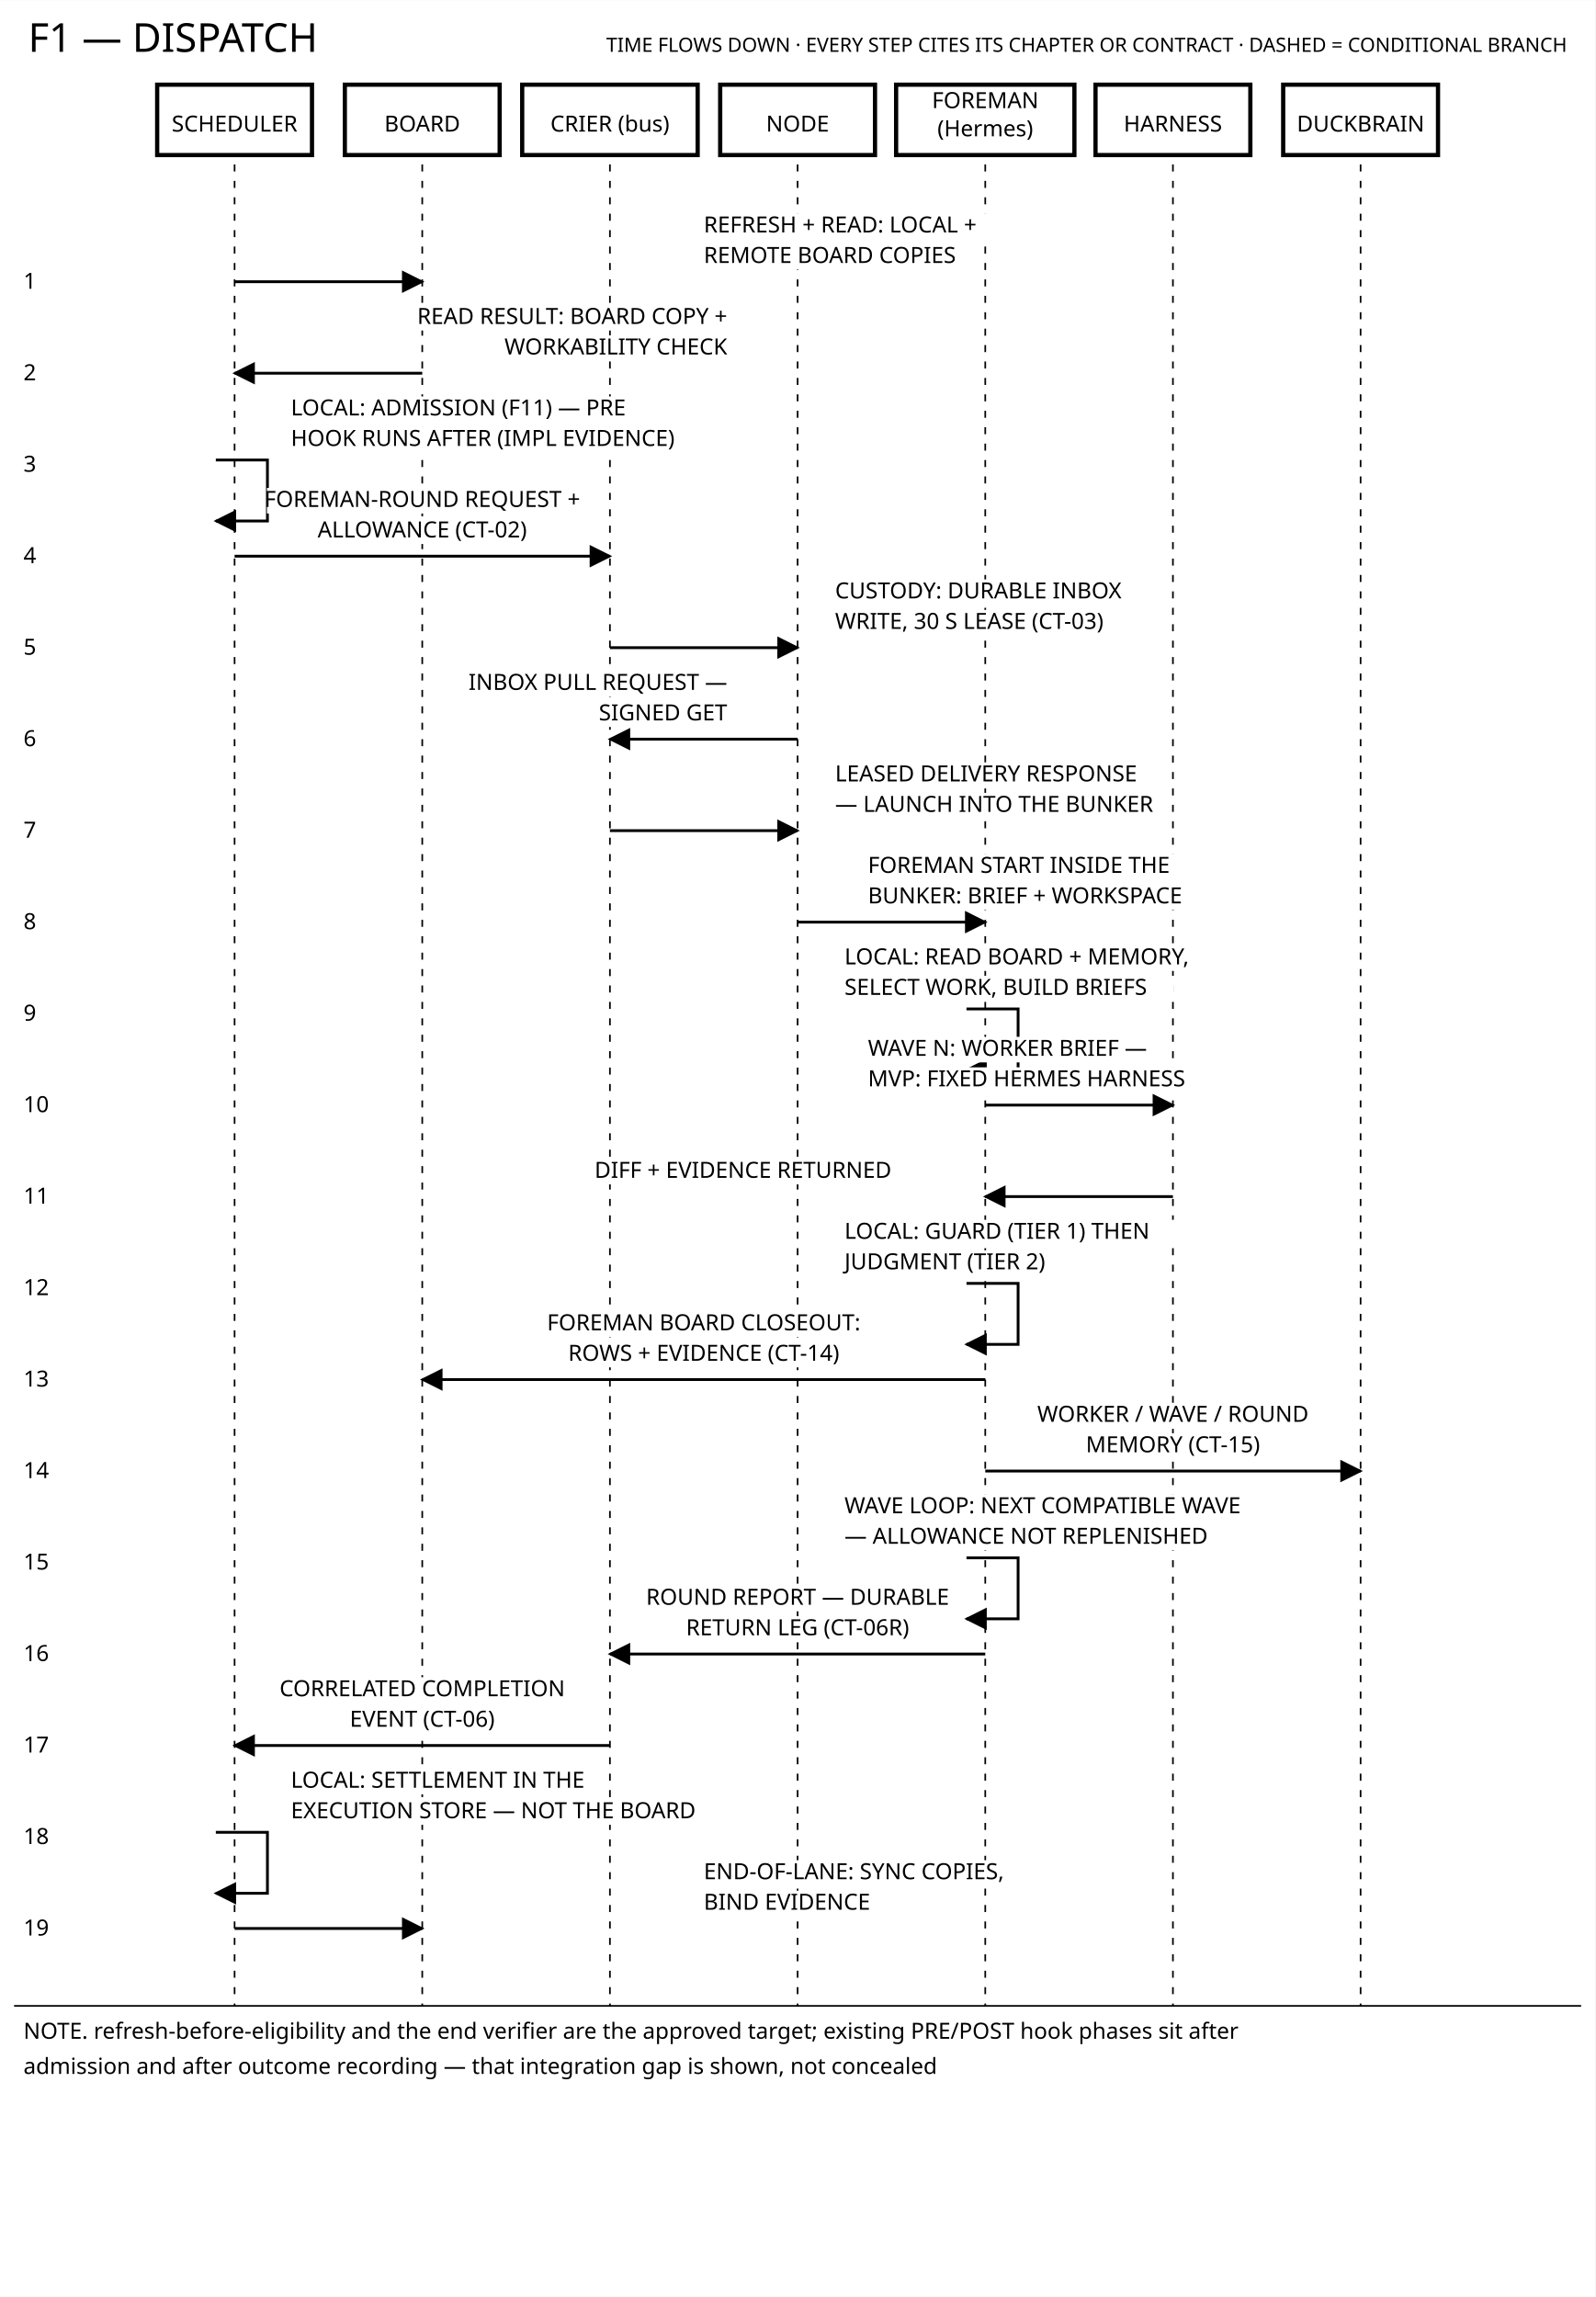
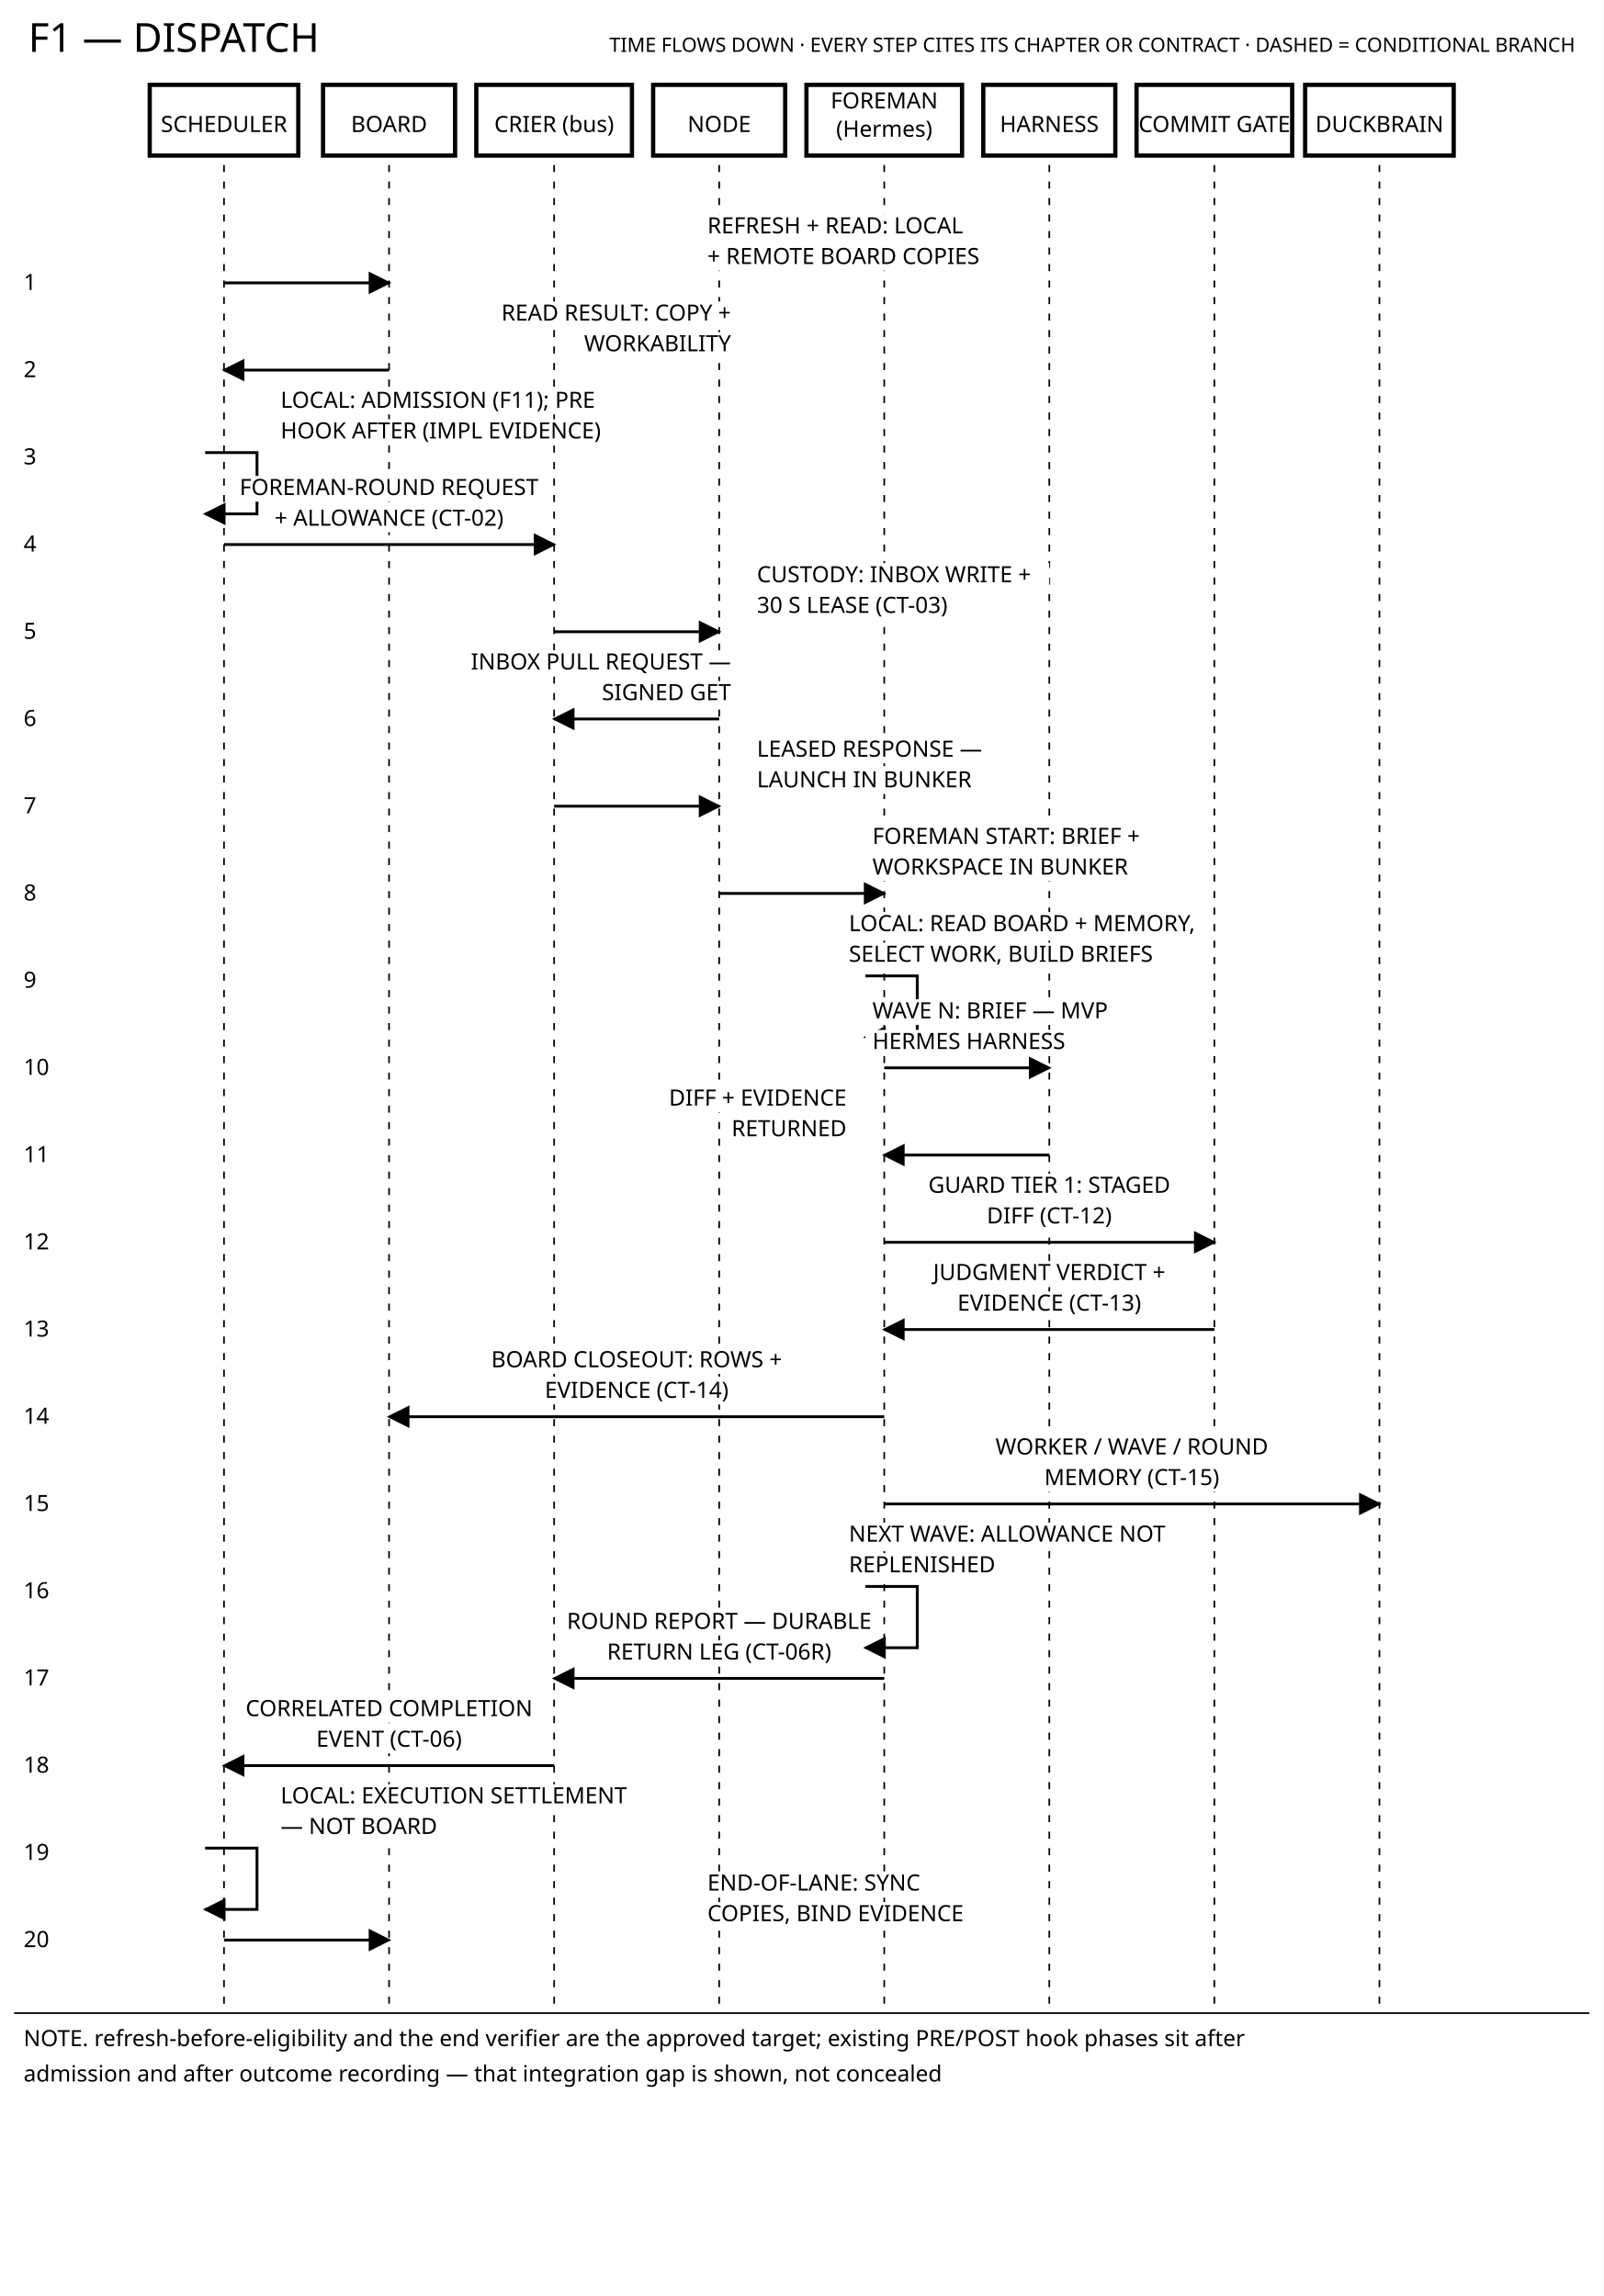
- <svg xmlns="http://www.w3.org/2000/svg" width="170.0mm" height="244.8mm" viewBox="0 0 680 979.0" preserveAspectRatio="xMidYMid meet">
-   <rect width="680" height="979.0" fill="#ffffff" />
+ <svg xmlns="http://www.w3.org/2000/svg" width="170.0mm" height="243.5mm" viewBox="0 0 680 974.0" preserveAspectRatio="xMidYMid meet">
+   <rect width="680" height="974.0" fill="#ffffff" />
  <defs>
    <marker id="ar" viewBox="0 0 10 10" refX="9" refY="5" markerWidth="8" markerHeight="8" orient="auto">
      <path d="M0,0 L10,5 L0,10 z" fill="#000000" />
    </marker>
  </defs>
  <g font-family="Routed Gothic Narrow, Routed Gothic, sans-serif">
    <text x="12.0" y="22.0" font-size="17.00" fill="#000000" text-anchor="start">F1 — DISPATCH</text>
    <text x="668.0" y="22.0" font-size="8.40" fill="#000000" text-anchor="end">TIME FLOWS DOWN · EVERY STEP CITES ITS CHAPTER OR CONTRACT · DASHED = CONDITIONAL BRANCH</text>
-     <rect x="67.0" y="36.0" width="66.0" height="30.0" fill="#ffffff" stroke="#000000" stroke-width="1.8" />
-     <text x="100.0" y="56.0" font-size="9.50" fill="#000000" text-anchor="middle">SCHEDULER</text>
-     <polyline points="100.0,70.0 100.0,855.0" fill="none" stroke="#000000" stroke-width="0.7" stroke-dasharray="3 4" />
-     <rect x="147.0" y="36.0" width="66.0" height="30.0" fill="#ffffff" stroke="#000000" stroke-width="1.8" />
-     <text x="180.0" y="56.0" font-size="9.50" fill="#000000" text-anchor="middle">BOARD</text>
-     <polyline points="180.0,70.0 180.0,855.0" fill="none" stroke="#000000" stroke-width="0.7" stroke-dasharray="3 4" />
-     <rect x="222.6" y="36.0" width="74.8" height="30.0" fill="#ffffff" stroke="#000000" stroke-width="1.8" />
-     <text x="260.0" y="56.0" font-size="9.50" fill="#000000" text-anchor="middle">CRIER (bus)</text>
-     <polyline points="260.0,70.0 260.0,855.0" fill="none" stroke="#000000" stroke-width="0.7" stroke-dasharray="3 4" />
-     <rect x="307.0" y="36.0" width="66.0" height="30.0" fill="#ffffff" stroke="#000000" stroke-width="1.8" />
-     <text x="340.0" y="56.0" font-size="9.50" fill="#000000" text-anchor="middle">NODE</text>
-     <polyline points="340.0,70.0 340.0,855.0" fill="none" stroke="#000000" stroke-width="0.7" stroke-dasharray="3 4" />
-     <rect x="382.0" y="36.0" width="76.0" height="30.0" fill="#ffffff" stroke="#000000" stroke-width="1.8" />
-     <text x="420.0" y="46.0" font-size="9.50" fill="#000000" text-anchor="middle">FOREMAN</text>
-     <text x="420.0" y="58.0" font-size="9.50" fill="#000000" text-anchor="middle">(Hermes)</text>
-     <polyline points="420.0,70.0 420.0,855.0" fill="none" stroke="#000000" stroke-width="0.7" stroke-dasharray="3 4" />
-     <rect x="467.0" y="36.0" width="66.0" height="30.0" fill="#ffffff" stroke="#000000" stroke-width="1.8" />
-     <text x="500.0" y="56.0" font-size="9.50" fill="#000000" text-anchor="middle">HARNESS</text>
-     <polyline points="500.0,70.0 500.0,855.0" fill="none" stroke="#000000" stroke-width="0.7" stroke-dasharray="3 4" />
-     <rect x="547.0" y="36.0" width="66.0" height="30.0" fill="#ffffff" stroke="#000000" stroke-width="1.8" />
-     <text x="580.0" y="56.0" font-size="9.50" fill="#000000" text-anchor="middle">DUCKBRAIN</text>
-     <polyline points="580.0,70.0 580.0,855.0" fill="none" stroke="#000000" stroke-width="0.7" stroke-dasharray="3 4" />
+     <rect x="63.5" y="36.0" width="63.0" height="30.0" fill="#ffffff" stroke="#000000" stroke-width="1.8" />
+     <text x="95.0" y="56.0" font-size="9.50" fill="#000000" text-anchor="middle">SCHEDULER</text>
+     <polyline points="95.0,70.0 95.0,854.0" fill="none" stroke="#000000" stroke-width="0.7" stroke-dasharray="3 4" />
+     <rect x="137.0" y="36.0" width="56.0" height="30.0" fill="#ffffff" stroke="#000000" stroke-width="1.8" />
+     <text x="165.0" y="56.0" font-size="9.50" fill="#000000" text-anchor="middle">BOARD</text>
+     <polyline points="165.0,70.0 165.0,854.0" fill="none" stroke="#000000" stroke-width="0.7" stroke-dasharray="3 4" />
+     <rect x="202.0" y="36.0" width="66.0" height="30.0" fill="#ffffff" stroke="#000000" stroke-width="1.8" />
+     <text x="235.0" y="56.0" font-size="9.50" fill="#000000" text-anchor="middle">CRIER (bus)</text>
+     <polyline points="235.0,70.0 235.0,854.0" fill="none" stroke="#000000" stroke-width="0.7" stroke-dasharray="3 4" />
+     <rect x="277.0" y="36.0" width="56.0" height="30.0" fill="#ffffff" stroke="#000000" stroke-width="1.8" />
+     <text x="305.0" y="56.0" font-size="9.50" fill="#000000" text-anchor="middle">NODE</text>
+     <polyline points="305.0,70.0 305.0,854.0" fill="none" stroke="#000000" stroke-width="0.7" stroke-dasharray="3 4" />
+     <rect x="342.0" y="36.0" width="66.0" height="30.0" fill="#ffffff" stroke="#000000" stroke-width="1.8" />
+     <text x="375.0" y="46.0" font-size="9.50" fill="#000000" text-anchor="middle">FOREMAN</text>
+     <text x="375.0" y="58.0" font-size="9.50" fill="#000000" text-anchor="middle">(Hermes)</text>
+     <polyline points="375.0,70.0 375.0,854.0" fill="none" stroke="#000000" stroke-width="0.7" stroke-dasharray="3 4" />
+     <rect x="417.0" y="36.0" width="56.0" height="30.0" fill="#ffffff" stroke="#000000" stroke-width="1.8" />
+     <text x="445.0" y="56.0" font-size="9.50" fill="#000000" text-anchor="middle">HARNESS</text>
+     <polyline points="445.0,70.0 445.0,854.0" fill="none" stroke="#000000" stroke-width="0.7" stroke-dasharray="3 4" />
+     <rect x="482.0" y="36.0" width="66.0" height="30.0" fill="#ffffff" stroke="#000000" stroke-width="1.8" />
+     <text x="515.0" y="56.0" font-size="9.50" fill="#000000" text-anchor="middle">COMMIT GATE</text>
+     <polyline points="515.0,70.0 515.0,854.0" fill="none" stroke="#000000" stroke-width="0.7" stroke-dasharray="3 4" />
+     <rect x="553.5" y="36.0" width="63.0" height="30.0" fill="#ffffff" stroke="#000000" stroke-width="1.8" />
+     <text x="585.0" y="56.0" font-size="9.50" fill="#000000" text-anchor="middle">DUCKBRAIN</text>
+     <polyline points="585.0,70.0 585.0,854.0" fill="none" stroke="#000000" stroke-width="0.7" stroke-dasharray="3 4" />
    <text x="10.0" y="123.0" font-size="9.50" fill="#000000" text-anchor="start">1</text>
-     <polyline points="100.0,120.0 180.0,120.0" fill="none" stroke="#000000" stroke-width="1.2" marker-end="url(#ar)" />
-     <rect x="297.0" y="90.9" width="132.5" height="10.9" fill="#ffffff" />
-     <text x="300.0" y="99.0" font-size="9.50" fill="#000000" text-anchor="start">REFRESH + READ: LOCAL +</text>
-     <rect x="297.0" y="103.9" width="110.5" height="10.9" fill="#ffffff" />
-     <text x="300.0" y="112.0" font-size="9.50" fill="#000000" text-anchor="start">REMOTE BOARD COPIES</text>
-     <text x="10.0" y="162.0" font-size="9.50" fill="#000000" text-anchor="start">2</text>
-     <polyline points="180.0,159.0 100.0,159.0" fill="none" stroke="#000000" stroke-width="1.2" marker-end="url(#ar)" />
-     <rect x="166.5" y="129.9" width="143.5" height="10.9" fill="#ffffff" />
-     <text x="310.0" y="138.0" font-size="9.50" fill="#000000" text-anchor="end">READ RESULT: BOARD COPY +</text>
-     <rect x="210.5" y="142.9" width="99.5" height="10.9" fill="#ffffff" />
-     <text x="310.0" y="151.0" font-size="9.50" fill="#000000" text-anchor="end">WORKABILITY CHECK</text>
-     <text x="10.0" y="201.0" font-size="9.50" fill="#000000" text-anchor="start">3</text>
-     <polyline points="92.0,196.0 114.0,196.0 114.0,222.0 92.0,222.0" fill="none" stroke="#000000" stroke-width="1.2" marker-end="url(#ar)" />
-     <rect x="121.0" y="168.9" width="160.0" height="10.9" fill="#ffffff" />
-     <text x="124.0" y="177.0" font-size="9.50" fill="#000000" text-anchor="start">LOCAL: ADMISSION (F11) — PRE</text>
-     <rect x="121.0" y="181.9" width="176.5" height="10.9" fill="#ffffff" />
-     <text x="124.0" y="190.0" font-size="9.50" fill="#000000" text-anchor="start">HOOK RUNS AFTER (IMPL EVIDENCE)</text>
-     <text x="10.0" y="240.0" font-size="9.50" fill="#000000" text-anchor="start">4</text>
-     <polyline points="100.0,237.0 260.0,237.0" fill="none" stroke="#000000" stroke-width="1.2" marker-end="url(#ar)" />
-     <rect x="113.8" y="207.9" width="132.5" height="10.9" fill="#ffffff" />
-     <text x="180.0" y="216.0" font-size="9.50" fill="#000000" text-anchor="middle">FOREMAN-ROUND REQUEST +</text>
-     <rect x="130.2" y="220.9" width="99.5" height="10.9" fill="#ffffff" />
-     <text x="180.0" y="229.0" font-size="9.50" fill="#000000" text-anchor="middle">ALLOWANCE (CT-02)</text>
-     <text x="10.0" y="279.0" font-size="9.50" fill="#000000" text-anchor="start">5</text>
-     <polyline points="260.0,276.0 340.0,276.0" fill="none" stroke="#000000" stroke-width="1.2" marker-end="url(#ar)" />
-     <rect x="353.0" y="246.9" width="127.0" height="10.9" fill="#ffffff" />
-     <text x="356.0" y="255.0" font-size="9.50" fill="#000000" text-anchor="start">CUSTODY: DURABLE INBOX</text>
-     <rect x="353.0" y="259.9" width="143.5" height="10.9" fill="#ffffff" />
-     <text x="356.0" y="268.0" font-size="9.50" fill="#000000" text-anchor="start">WRITE, 30 S LEASE (CT-03)</text>
-     <text x="10.0" y="318.0" font-size="9.50" fill="#000000" text-anchor="start">6</text>
-     <polyline points="340.0,315.0 260.0,315.0" fill="none" stroke="#000000" stroke-width="1.2" marker-end="url(#ar)" />
-     <rect x="194.0" y="285.9" width="116.0" height="10.9" fill="#ffffff" />
-     <text x="310.0" y="294.0" font-size="9.50" fill="#000000" text-anchor="end">INBOX PULL REQUEST —</text>
-     <rect x="249.0" y="298.9" width="61.0" height="10.9" fill="#ffffff" />
-     <text x="310.0" y="307.0" font-size="9.50" fill="#000000" text-anchor="end">SIGNED GET</text>
-     <text x="10.0" y="357.0" font-size="9.50" fill="#000000" text-anchor="start">7</text>
-     <polyline points="260.0,354.0 340.0,354.0" fill="none" stroke="#000000" stroke-width="1.2" marker-end="url(#ar)" />
-     <rect x="353.0" y="324.9" width="138.0" height="10.9" fill="#ffffff" />
-     <text x="356.0" y="333.0" font-size="9.50" fill="#000000" text-anchor="start">LEASED DELIVERY RESPONSE</text>
-     <rect x="353.0" y="337.9" width="138.0" height="10.9" fill="#ffffff" />
-     <text x="356.0" y="346.0" font-size="9.50" fill="#000000" text-anchor="start">— LAUNCH INTO THE BUNKER</text>
-     <text x="10.0" y="396.0" font-size="9.50" fill="#000000" text-anchor="start">8</text>
-     <polyline points="340.0,393.0 420.0,393.0" fill="none" stroke="#000000" stroke-width="1.2" marker-end="url(#ar)" />
-     <rect x="367.0" y="363.9" width="138.0" height="10.9" fill="#ffffff" />
-     <text x="370.0" y="372.0" font-size="9.50" fill="#000000" text-anchor="start">FOREMAN START INSIDE THE</text>
-     <rect x="367.0" y="376.9" width="143.5" height="10.9" fill="#ffffff" />
-     <text x="370.0" y="385.0" font-size="9.50" fill="#000000" text-anchor="start">BUNKER: BRIEF + WORKSPACE</text>
-     <text x="10.0" y="435.0" font-size="9.50" fill="#000000" text-anchor="start">9</text>
-     <polyline points="412.0,430.0 434.0,430.0 434.0,456.0 412.0,456.0" fill="none" stroke="#000000" stroke-width="1.2" marker-end="url(#ar)" />
-     <rect x="357.0" y="402.9" width="154.5" height="10.9" fill="#ffffff" />
-     <text x="360.0" y="411.0" font-size="9.50" fill="#000000" text-anchor="start">LOCAL: READ BOARD + MEMORY,</text>
-     <rect x="357.0" y="415.9" width="143.5" height="10.9" fill="#ffffff" />
-     <text x="360.0" y="424.0" font-size="9.50" fill="#000000" text-anchor="start">SELECT WORK, BUILD BRIEFS</text>
-     <text x="10.0" y="474.0" font-size="9.50" fill="#000000" text-anchor="start">10</text>
-     <polyline points="420.0,471.0 500.0,471.0" fill="none" stroke="#000000" stroke-width="1.2" marker-end="url(#ar)" />
-     <rect x="367.0" y="441.9" width="127.0" height="10.9" fill="#ffffff" />
-     <text x="370.0" y="450.0" font-size="9.50" fill="#000000" text-anchor="start">WAVE N: WORKER BRIEF —</text>
-     <rect x="367.0" y="454.9" width="143.5" height="10.9" fill="#ffffff" />
-     <text x="370.0" y="463.0" font-size="9.50" fill="#000000" text-anchor="start">MVP: FIXED HERMES HARNESS</text>
-     <text x="10.0" y="513.0" font-size="9.50" fill="#000000" text-anchor="start">11</text>
-     <polyline points="500.0,510.0 420.0,510.0" fill="none" stroke="#000000" stroke-width="1.2" marker-end="url(#ar)" />
-     <rect x="242.0" y="493.9" width="138.0" height="10.9" fill="#ffffff" />
-     <text x="380.0" y="502.0" font-size="9.50" fill="#000000" text-anchor="end">DIFF + EVIDENCE RETURNED</text>
-     <text x="10.0" y="552.0" font-size="9.50" fill="#000000" text-anchor="start">12</text>
-     <polyline points="412.0,547.0 434.0,547.0 434.0,573.0 412.0,573.0" fill="none" stroke="#000000" stroke-width="1.2" marker-end="url(#ar)" />
-     <rect x="357.0" y="519.9" width="149.0" height="10.9" fill="#ffffff" />
-     <text x="360.0" y="528.0" font-size="9.50" fill="#000000" text-anchor="start">LOCAL: GUARD (TIER 1) THEN</text>
-     <rect x="357.0" y="532.9" width="99.5" height="10.9" fill="#ffffff" />
-     <text x="360.0" y="541.0" font-size="9.50" fill="#000000" text-anchor="start">JUDGMENT (TIER 2)</text>
-     <text x="10.0" y="591.0" font-size="9.50" fill="#000000" text-anchor="start">13</text>
-     <polyline points="420.0,588.0 180.0,588.0" fill="none" stroke="#000000" stroke-width="1.2" marker-end="url(#ar)" />
-     <rect x="233.8" y="558.9" width="132.5" height="10.9" fill="#ffffff" />
-     <text x="300.0" y="567.0" font-size="9.50" fill="#000000" text-anchor="middle">FOREMAN BOARD CLOSEOUT:</text>
-     <rect x="233.8" y="571.9" width="132.5" height="10.9" fill="#ffffff" />
-     <text x="300.0" y="580.0" font-size="9.50" fill="#000000" text-anchor="middle">ROWS + EVIDENCE (CT-14)</text>
-     <text x="10.0" y="630.0" font-size="9.50" fill="#000000" text-anchor="start">14</text>
-     <polyline points="420.0,627.0 580.0,627.0" fill="none" stroke="#000000" stroke-width="1.2" marker-end="url(#ar)" />
-     <rect x="439.2" y="597.9" width="121.5" height="10.9" fill="#ffffff" />
-     <text x="500.0" y="606.0" font-size="9.50" fill="#000000" text-anchor="middle">WORKER / WAVE / ROUND</text>
-     <rect x="458.5" y="610.9" width="83.0" height="10.9" fill="#ffffff" />
-     <text x="500.0" y="619.0" font-size="9.50" fill="#000000" text-anchor="middle">MEMORY (CT-15)</text>
-     <text x="10.0" y="669.0" font-size="9.50" fill="#000000" text-anchor="start">15</text>
-     <polyline points="412.0,664.0 434.0,664.0 434.0,690.0 412.0,690.0" fill="none" stroke="#000000" stroke-width="1.2" marker-end="url(#ar)" />
-     <rect x="357.0" y="636.9" width="176.5" height="10.9" fill="#ffffff" />
-     <text x="360.0" y="645.0" font-size="9.50" fill="#000000" text-anchor="start">WAVE LOOP: NEXT COMPATIBLE WAVE</text>
-     <rect x="357.0" y="649.9" width="154.5" height="10.9" fill="#ffffff" />
-     <text x="360.0" y="658.0" font-size="9.50" fill="#000000" text-anchor="start">— ALLOWANCE NOT REPLENISHED</text>
-     <text x="10.0" y="708.0" font-size="9.50" fill="#000000" text-anchor="start">16</text>
-     <polyline points="420.0,705.0 260.0,705.0" fill="none" stroke="#000000" stroke-width="1.2" marker-end="url(#ar)" />
-     <rect x="276.5" y="675.9" width="127.0" height="10.9" fill="#ffffff" />
-     <text x="340.0" y="684.0" font-size="9.50" fill="#000000" text-anchor="middle">ROUND REPORT — DURABLE</text>
-     <rect x="284.8" y="688.9" width="110.5" height="10.9" fill="#ffffff" />
-     <text x="340.0" y="697.0" font-size="9.50" fill="#000000" text-anchor="middle">RETURN LEG (CT-06R)</text>
-     <text x="10.0" y="747.0" font-size="9.50" fill="#000000" text-anchor="start">17</text>
-     <polyline points="260.0,744.0 100.0,744.0" fill="none" stroke="#000000" stroke-width="1.2" marker-end="url(#ar)" />
-     <rect x="119.2" y="714.9" width="121.5" height="10.9" fill="#ffffff" />
-     <text x="180.0" y="723.0" font-size="9.50" fill="#000000" text-anchor="middle">CORRELATED COMPLETION</text>
-     <rect x="141.2" y="727.9" width="77.5" height="10.9" fill="#ffffff" />
-     <text x="180.0" y="736.0" font-size="9.50" fill="#000000" text-anchor="middle">EVENT (CT-06)</text>
-     <text x="10.0" y="786.0" font-size="9.50" fill="#000000" text-anchor="start">18</text>
-     <polyline points="92.0,781.0 114.0,781.0 114.0,807.0 92.0,807.0" fill="none" stroke="#000000" stroke-width="1.2" marker-end="url(#ar)" />
-     <rect x="121.0" y="753.9" width="138.0" height="10.9" fill="#ffffff" />
-     <text x="124.0" y="762.0" font-size="9.50" fill="#000000" text-anchor="start">LOCAL: SETTLEMENT IN THE</text>
-     <rect x="121.0" y="766.9" width="176.5" height="10.9" fill="#ffffff" />
-     <text x="124.0" y="775.0" font-size="9.50" fill="#000000" text-anchor="start">EXECUTION STORE — NOT THE BOARD</text>
-     <text x="10.0" y="825.0" font-size="9.50" fill="#000000" text-anchor="start">19</text>
-     <polyline points="100.0,822.0 180.0,822.0" fill="none" stroke="#000000" stroke-width="1.2" marker-end="url(#ar)" />
-     <rect x="297.0" y="792.9" width="143.5" height="10.9" fill="#ffffff" />
-     <text x="300.0" y="801.0" font-size="9.50" fill="#000000" text-anchor="start">END-OF-LANE: SYNC COPIES,</text>
-     <rect x="297.0" y="805.9" width="77.5" height="10.9" fill="#ffffff" />
-     <text x="300.0" y="814.0" font-size="9.50" fill="#000000" text-anchor="start">BIND EVIDENCE</text>
-     <polyline points="6.0,855.0 674.0,855.0" fill="none" stroke="#000000" stroke-width="0.7" />
-     <text x="10.0" y="869.0" font-size="9.50" fill="#000000" text-anchor="start">NOTE. refresh-before-eligibility and the end verifier are the approved target; existing PRE/POST hook phases sit after</text>
-     <text x="10.0" y="884.0" font-size="9.50" fill="#000000" text-anchor="start">      admission and after outcome recording — that integration gap is shown, not concealed</text>
+     <polyline points="95.0,120.0 165.0,120.0" fill="none" stroke="#000000" stroke-width="1.2" marker-end="url(#ar)" />
+     <rect x="297.0" y="90.9" width="121.5" height="10.9" fill="#ffffff" />
+     <text x="300.0" y="99.0" font-size="9.50" fill="#000000" text-anchor="start">REFRESH + READ: LOCAL</text>
+     <rect x="297.0" y="103.9" width="121.5" height="10.9" fill="#ffffff" />
+     <text x="300.0" y="112.0" font-size="9.50" fill="#000000" text-anchor="start">+ REMOTE BOARD COPIES</text>
+     <text x="10.0" y="160.0" font-size="9.50" fill="#000000" text-anchor="start">2</text>
+     <polyline points="165.0,157.0 95.0,157.0" fill="none" stroke="#000000" stroke-width="1.2" marker-end="url(#ar)" />
+     <rect x="199.5" y="127.9" width="110.5" height="10.9" fill="#ffffff" />
+     <text x="310.0" y="136.0" font-size="9.50" fill="#000000" text-anchor="end">READ RESULT: COPY +</text>
+     <rect x="243.5" y="140.9" width="66.5" height="10.9" fill="#ffffff" />
+     <text x="310.0" y="149.0" font-size="9.50" fill="#000000" text-anchor="end">WORKABILITY</text>
+     <text x="10.0" y="197.0" font-size="9.50" fill="#000000" text-anchor="start">3</text>
+     <polyline points="87.0,192.0 109.0,192.0 109.0,218.0 87.0,218.0" fill="none" stroke="#000000" stroke-width="1.2" marker-end="url(#ar)" />
+     <rect x="116.0" y="164.9" width="154.5" height="10.9" fill="#ffffff" />
+     <text x="119.0" y="173.0" font-size="9.50" fill="#000000" text-anchor="start">LOCAL: ADMISSION (F11); PRE</text>
+     <rect x="116.0" y="177.9" width="149.0" height="10.9" fill="#ffffff" />
+     <text x="119.0" y="186.0" font-size="9.50" fill="#000000" text-anchor="start">HOOK AFTER (IMPL EVIDENCE)</text>
+     <text x="10.0" y="234.0" font-size="9.50" fill="#000000" text-anchor="start">4</text>
+     <polyline points="95.0,231.0 235.0,231.0" fill="none" stroke="#000000" stroke-width="1.2" marker-end="url(#ar)" />
+     <rect x="104.2" y="201.9" width="121.5" height="10.9" fill="#ffffff" />
+     <text x="165.0" y="210.0" font-size="9.50" fill="#000000" text-anchor="middle">FOREMAN-ROUND REQUEST</text>
+     <rect x="109.8" y="214.9" width="110.5" height="10.9" fill="#ffffff" />
+     <text x="165.0" y="223.0" font-size="9.50" fill="#000000" text-anchor="middle">+ ALLOWANCE (CT-02)</text>
+     <text x="10.0" y="271.0" font-size="9.50" fill="#000000" text-anchor="start">5</text>
+     <polyline points="235.0,268.0 305.0,268.0" fill="none" stroke="#000000" stroke-width="1.2" marker-end="url(#ar)" />
+     <rect x="318.0" y="238.9" width="127.0" height="10.9" fill="#ffffff" />
+     <text x="321.0" y="247.0" font-size="9.50" fill="#000000" text-anchor="start">CUSTODY: INBOX WRITE +</text>
+     <rect x="318.0" y="251.9" width="105.0" height="10.9" fill="#ffffff" />
+     <text x="321.0" y="260.0" font-size="9.50" fill="#000000" text-anchor="start">30 S LEASE (CT-03)</text>
+     <text x="10.0" y="308.0" font-size="9.50" fill="#000000" text-anchor="start">6</text>
+     <polyline points="305.0,305.0 235.0,305.0" fill="none" stroke="#000000" stroke-width="1.2" marker-end="url(#ar)" />
+     <rect x="194.0" y="275.9" width="116.0" height="10.9" fill="#ffffff" />
+     <text x="310.0" y="284.0" font-size="9.50" fill="#000000" text-anchor="end">INBOX PULL REQUEST —</text>
+     <rect x="249.0" y="288.9" width="61.0" height="10.9" fill="#ffffff" />
+     <text x="310.0" y="297.0" font-size="9.50" fill="#000000" text-anchor="end">SIGNED GET</text>
+     <text x="10.0" y="345.0" font-size="9.50" fill="#000000" text-anchor="start">7</text>
+     <polyline points="235.0,342.0 305.0,342.0" fill="none" stroke="#000000" stroke-width="1.2" marker-end="url(#ar)" />
+     <rect x="318.0" y="312.9" width="99.5" height="10.9" fill="#ffffff" />
+     <text x="321.0" y="321.0" font-size="9.50" fill="#000000" text-anchor="start">LEASED RESPONSE —</text>
+     <rect x="318.0" y="325.9" width="94.0" height="10.9" fill="#ffffff" />
+     <text x="321.0" y="334.0" font-size="9.50" fill="#000000" text-anchor="start">LAUNCH IN BUNKER</text>
+     <text x="10.0" y="382.0" font-size="9.50" fill="#000000" text-anchor="start">8</text>
+     <polyline points="305.0,379.0 375.0,379.0" fill="none" stroke="#000000" stroke-width="1.2" marker-end="url(#ar)" />
+     <rect x="367.0" y="349.9" width="127.0" height="10.9" fill="#ffffff" />
+     <text x="370.0" y="358.0" font-size="9.50" fill="#000000" text-anchor="start">FOREMAN START: BRIEF +</text>
+     <rect x="367.0" y="362.9" width="110.5" height="10.9" fill="#ffffff" />
+     <text x="370.0" y="371.0" font-size="9.50" fill="#000000" text-anchor="start">WORKSPACE IN BUNKER</text>
+     <text x="10.0" y="419.0" font-size="9.50" fill="#000000" text-anchor="start">9</text>
+     <polyline points="367.0,414.0 389.0,414.0 389.0,440.0 367.0,440.0" fill="none" stroke="#000000" stroke-width="1.2" marker-end="url(#ar)" />
+     <rect x="357.0" y="386.9" width="154.5" height="10.9" fill="#ffffff" />
+     <text x="360.0" y="395.0" font-size="9.50" fill="#000000" text-anchor="start">LOCAL: READ BOARD + MEMORY,</text>
+     <rect x="357.0" y="399.9" width="143.5" height="10.9" fill="#ffffff" />
+     <text x="360.0" y="408.0" font-size="9.50" fill="#000000" text-anchor="start">SELECT WORK, BUILD BRIEFS</text>
+     <text x="10.0" y="456.0" font-size="9.50" fill="#000000" text-anchor="start">10</text>
+     <polyline points="375.0,453.0 445.0,453.0" fill="none" stroke="#000000" stroke-width="1.2" marker-end="url(#ar)" />
+     <rect x="367.0" y="423.9" width="110.5" height="10.9" fill="#ffffff" />
+     <text x="370.0" y="432.0" font-size="9.50" fill="#000000" text-anchor="start">WAVE N: BRIEF — MVP</text>
+     <rect x="367.0" y="436.9" width="83.0" height="10.9" fill="#ffffff" />
+     <text x="370.0" y="445.0" font-size="9.50" fill="#000000" text-anchor="start">HERMES HARNESS</text>
+     <text x="10.0" y="493.0" font-size="9.50" fill="#000000" text-anchor="start">11</text>
+     <polyline points="445.0,490.0 375.0,490.0" fill="none" stroke="#000000" stroke-width="1.2" marker-end="url(#ar)" />
+     <rect x="270.5" y="460.9" width="88.5" height="10.9" fill="#ffffff" />
+     <text x="359.0" y="469.0" font-size="9.50" fill="#000000" text-anchor="end">DIFF + EVIDENCE</text>
+     <rect x="309.0" y="473.9" width="50.0" height="10.9" fill="#ffffff" />
+     <text x="359.0" y="482.0" font-size="9.50" fill="#000000" text-anchor="end">RETURNED</text>
+     <text x="10.0" y="530.0" font-size="9.50" fill="#000000" text-anchor="start">12</text>
+     <polyline points="375.0,527.0 515.0,527.0" fill="none" stroke="#000000" stroke-width="1.2" marker-end="url(#ar)" />
+     <rect x="387.0" y="497.9" width="116.0" height="10.9" fill="#ffffff" />
+     <text x="445.0" y="506.0" font-size="9.50" fill="#000000" text-anchor="middle">GUARD TIER 1: STAGED</text>
+     <rect x="409.0" y="510.9" width="72.0" height="10.9" fill="#ffffff" />
+     <text x="445.0" y="519.0" font-size="9.50" fill="#000000" text-anchor="middle">DIFF (CT-12)</text>
+     <text x="10.0" y="567.0" font-size="9.50" fill="#000000" text-anchor="start">13</text>
+     <polyline points="515.0,564.0 375.0,564.0" fill="none" stroke="#000000" stroke-width="1.2" marker-end="url(#ar)" />
+     <rect x="392.5" y="534.9" width="105.0" height="10.9" fill="#ffffff" />
+     <text x="445.0" y="543.0" font-size="9.50" fill="#000000" text-anchor="middle">JUDGMENT VERDICT +</text>
+     <rect x="398.0" y="547.9" width="94.0" height="10.9" fill="#ffffff" />
+     <text x="445.0" y="556.0" font-size="9.50" fill="#000000" text-anchor="middle">EVIDENCE (CT-13)</text>
+     <text x="10.0" y="604.0" font-size="9.50" fill="#000000" text-anchor="start">14</text>
+     <polyline points="375.0,601.0 165.0,601.0" fill="none" stroke="#000000" stroke-width="1.2" marker-end="url(#ar)" />
+     <rect x="206.5" y="571.9" width="127.0" height="10.9" fill="#ffffff" />
+     <text x="270.0" y="580.0" font-size="9.50" fill="#000000" text-anchor="middle">BOARD CLOSEOUT: ROWS +</text>
+     <rect x="223.0" y="584.9" width="94.0" height="10.9" fill="#ffffff" />
+     <text x="270.0" y="593.0" font-size="9.50" fill="#000000" text-anchor="middle">EVIDENCE (CT-14)</text>
+     <text x="10.0" y="641.0" font-size="9.50" fill="#000000" text-anchor="start">15</text>
+     <polyline points="375.0,638.0 585.0,638.0" fill="none" stroke="#000000" stroke-width="1.2" marker-end="url(#ar)" />
+     <rect x="419.2" y="608.9" width="121.5" height="10.9" fill="#ffffff" />
+     <text x="480.0" y="617.0" font-size="9.50" fill="#000000" text-anchor="middle">WORKER / WAVE / ROUND</text>
+     <rect x="438.5" y="621.9" width="83.0" height="10.9" fill="#ffffff" />
+     <text x="480.0" y="630.0" font-size="9.50" fill="#000000" text-anchor="middle">MEMORY (CT-15)</text>
+     <text x="10.0" y="678.0" font-size="9.50" fill="#000000" text-anchor="start">16</text>
+     <polyline points="367.0,673.0 389.0,673.0 389.0,699.0 367.0,699.0" fill="none" stroke="#000000" stroke-width="1.2" marker-end="url(#ar)" />
+     <rect x="357.0" y="645.9" width="138.0" height="10.9" fill="#ffffff" />
+     <text x="360.0" y="654.0" font-size="9.50" fill="#000000" text-anchor="start">NEXT WAVE: ALLOWANCE NOT</text>
+     <rect x="357.0" y="658.9" width="66.5" height="10.9" fill="#ffffff" />
+     <text x="360.0" y="667.0" font-size="9.50" fill="#000000" text-anchor="start">REPLENISHED</text>
+     <text x="10.0" y="715.0" font-size="9.50" fill="#000000" text-anchor="start">17</text>
+     <polyline points="375.0,712.0 235.0,712.0" fill="none" stroke="#000000" stroke-width="1.2" marker-end="url(#ar)" />
+     <rect x="241.5" y="682.9" width="127.0" height="10.9" fill="#ffffff" />
+     <text x="305.0" y="691.0" font-size="9.50" fill="#000000" text-anchor="middle">ROUND REPORT — DURABLE</text>
+     <rect x="249.8" y="695.9" width="110.5" height="10.9" fill="#ffffff" />
+     <text x="305.0" y="704.0" font-size="9.50" fill="#000000" text-anchor="middle">RETURN LEG (CT-06R)</text>
+     <text x="10.0" y="752.0" font-size="9.50" fill="#000000" text-anchor="start">18</text>
+     <polyline points="235.0,749.0 95.0,749.0" fill="none" stroke="#000000" stroke-width="1.2" marker-end="url(#ar)" />
+     <rect x="104.2" y="719.9" width="121.5" height="10.9" fill="#ffffff" />
+     <text x="165.0" y="728.0" font-size="9.50" fill="#000000" text-anchor="middle">CORRELATED COMPLETION</text>
+     <rect x="126.2" y="732.9" width="77.5" height="10.9" fill="#ffffff" />
+     <text x="165.0" y="741.0" font-size="9.50" fill="#000000" text-anchor="middle">EVENT (CT-06)</text>
+     <text x="10.0" y="789.0" font-size="9.50" fill="#000000" text-anchor="start">19</text>
+     <polyline points="87.0,784.0 109.0,784.0 109.0,810.0 87.0,810.0" fill="none" stroke="#000000" stroke-width="1.2" marker-end="url(#ar)" />
+     <rect x="116.0" y="756.9" width="154.5" height="10.9" fill="#ffffff" />
+     <text x="119.0" y="765.0" font-size="9.50" fill="#000000" text-anchor="start">LOCAL: EXECUTION SETTLEMENT</text>
+     <rect x="116.0" y="769.9" width="66.5" height="10.9" fill="#ffffff" />
+     <text x="119.0" y="778.0" font-size="9.50" fill="#000000" text-anchor="start">— NOT BOARD</text>
+     <text x="10.0" y="826.0" font-size="9.50" fill="#000000" text-anchor="start">20</text>
+     <polyline points="95.0,823.0 165.0,823.0" fill="none" stroke="#000000" stroke-width="1.2" marker-end="url(#ar)" />
+     <rect x="297.0" y="793.9" width="99.5" height="10.9" fill="#ffffff" />
+     <text x="300.0" y="802.0" font-size="9.50" fill="#000000" text-anchor="start">END-OF-LANE: SYNC</text>
+     <rect x="297.0" y="806.9" width="121.5" height="10.9" fill="#ffffff" />
+     <text x="300.0" y="815.0" font-size="9.50" fill="#000000" text-anchor="start">COPIES, BIND EVIDENCE</text>
+     <polyline points="6.0,854.0 674.0,854.0" fill="none" stroke="#000000" stroke-width="0.7" />
+     <text x="10.0" y="868.0" font-size="9.50" fill="#000000" text-anchor="start">NOTE. refresh-before-eligibility and the end verifier are the approved target; existing PRE/POST hook phases sit after</text>
+     <text x="10.0" y="883.0" font-size="9.50" fill="#000000" text-anchor="start">      admission and after outcome recording — that integration gap is shown, not concealed</text>
  </g>
</svg>
